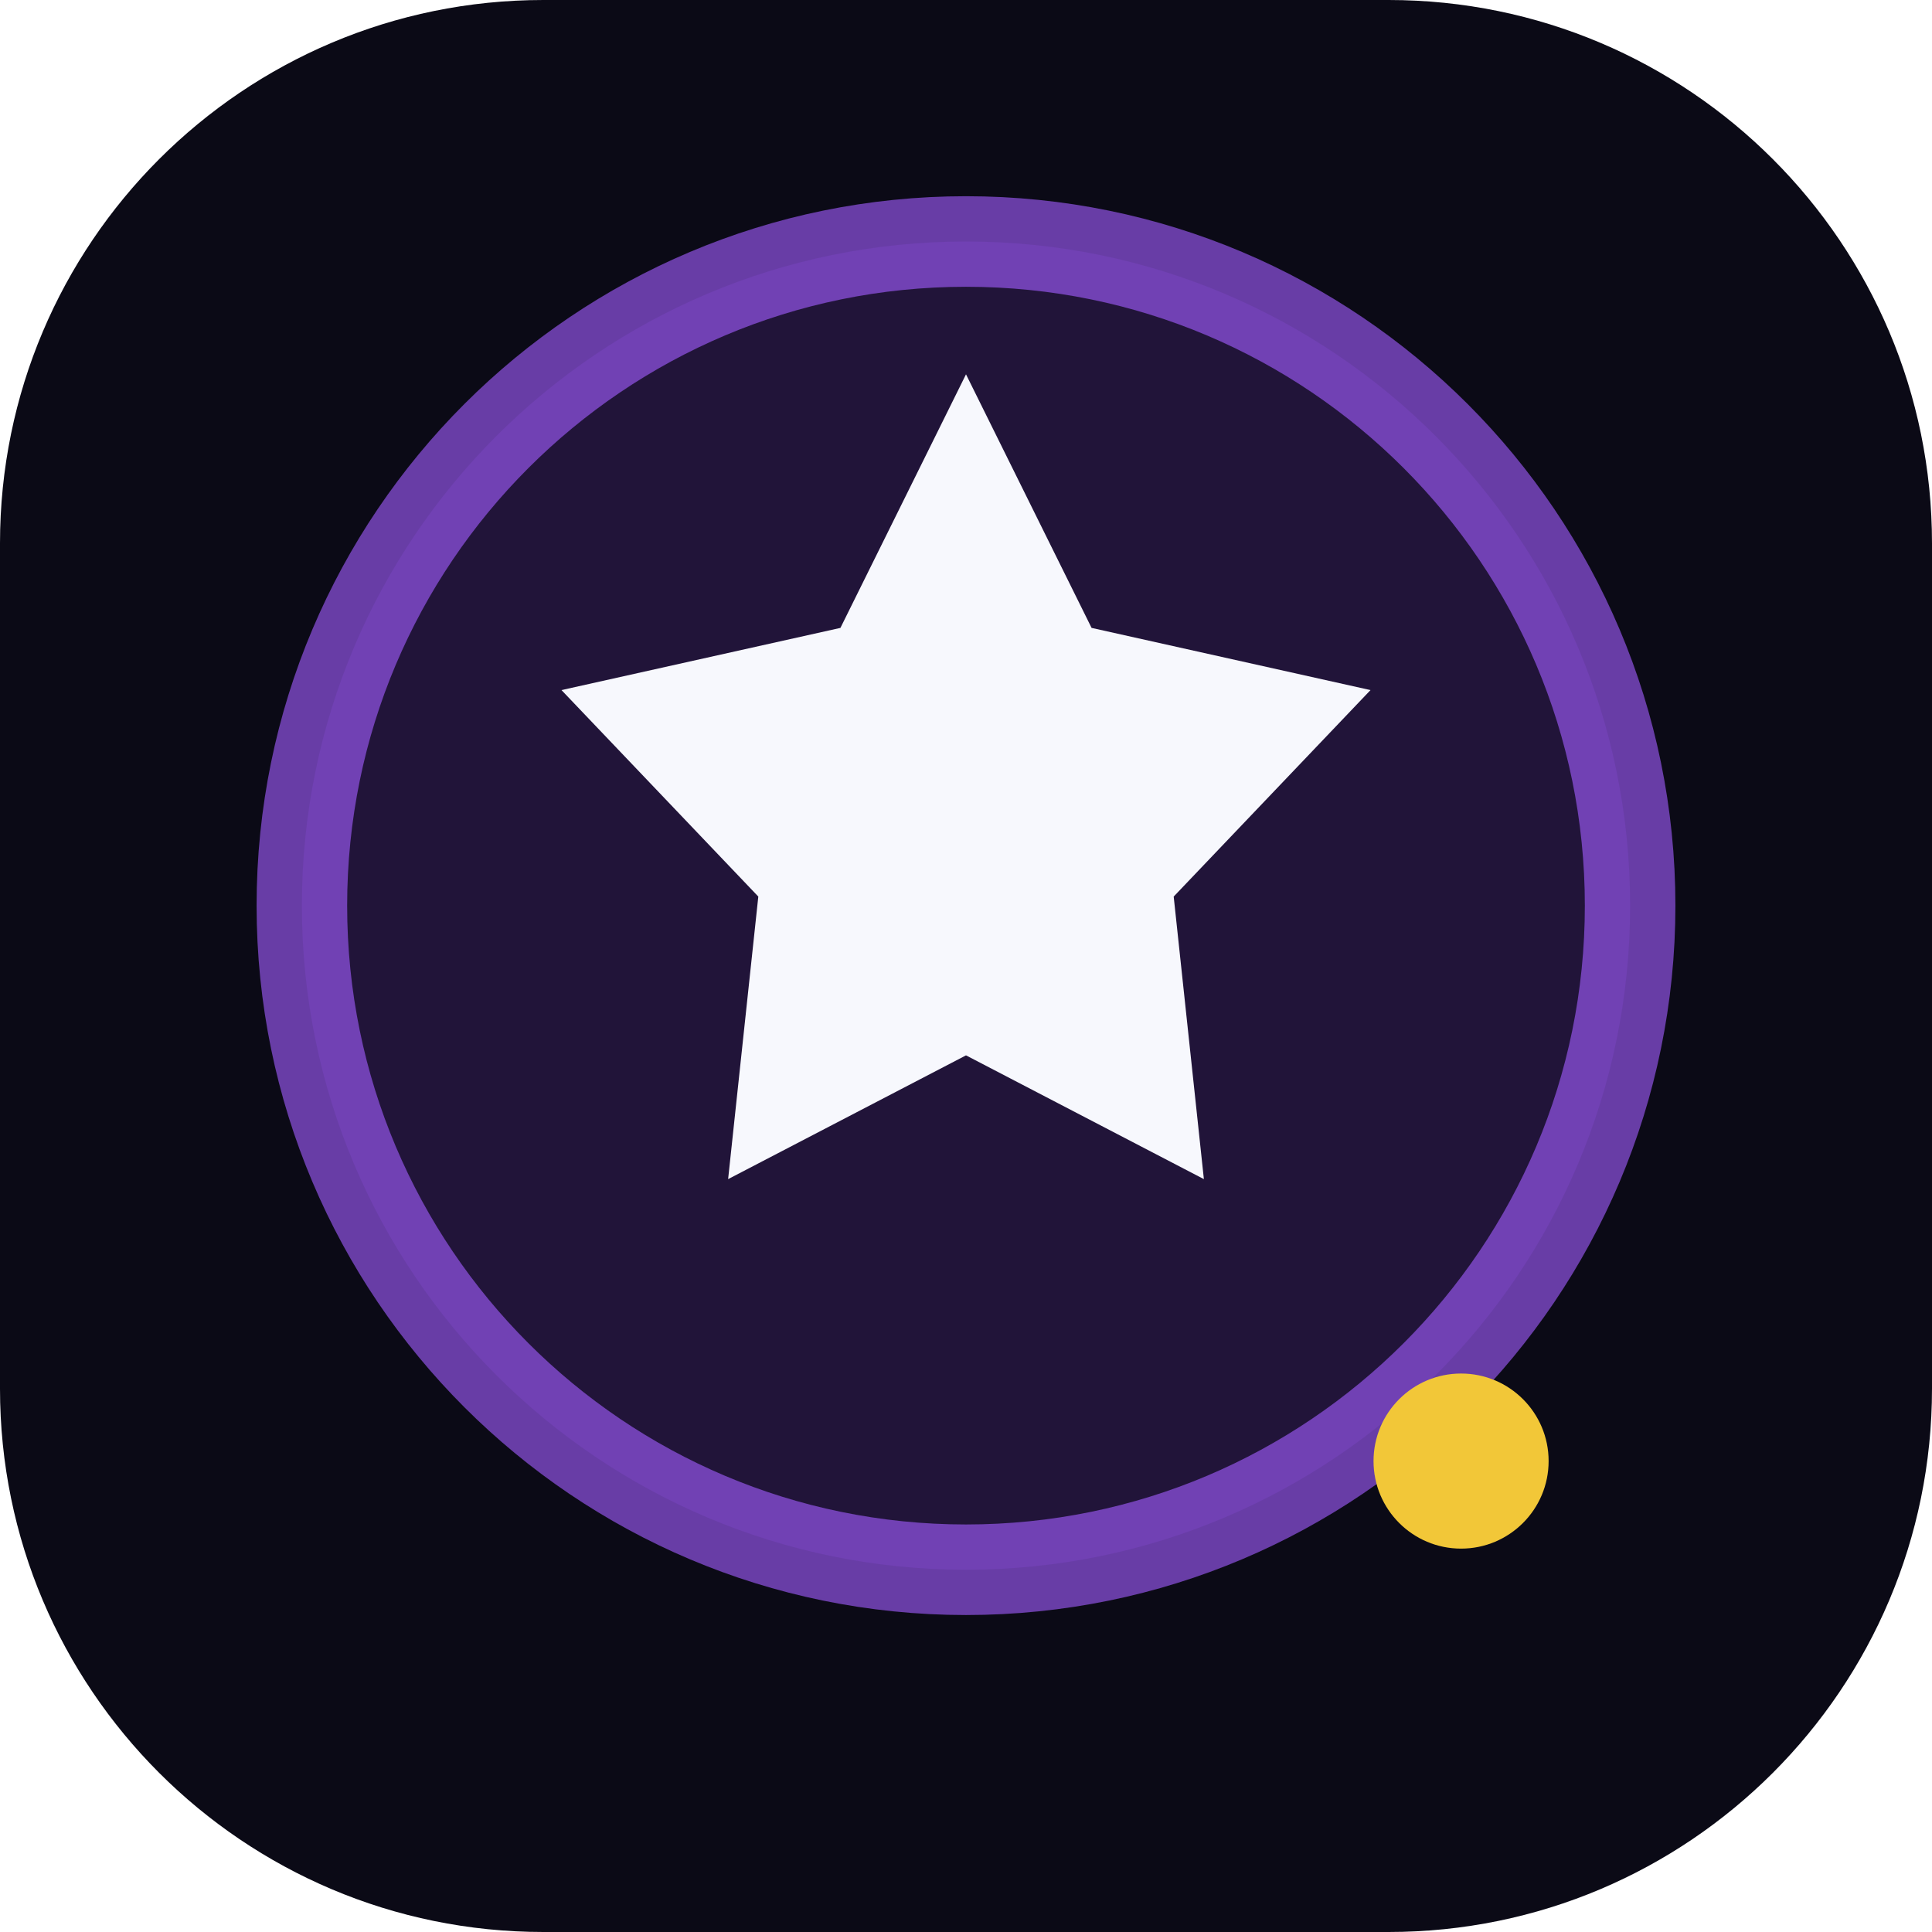
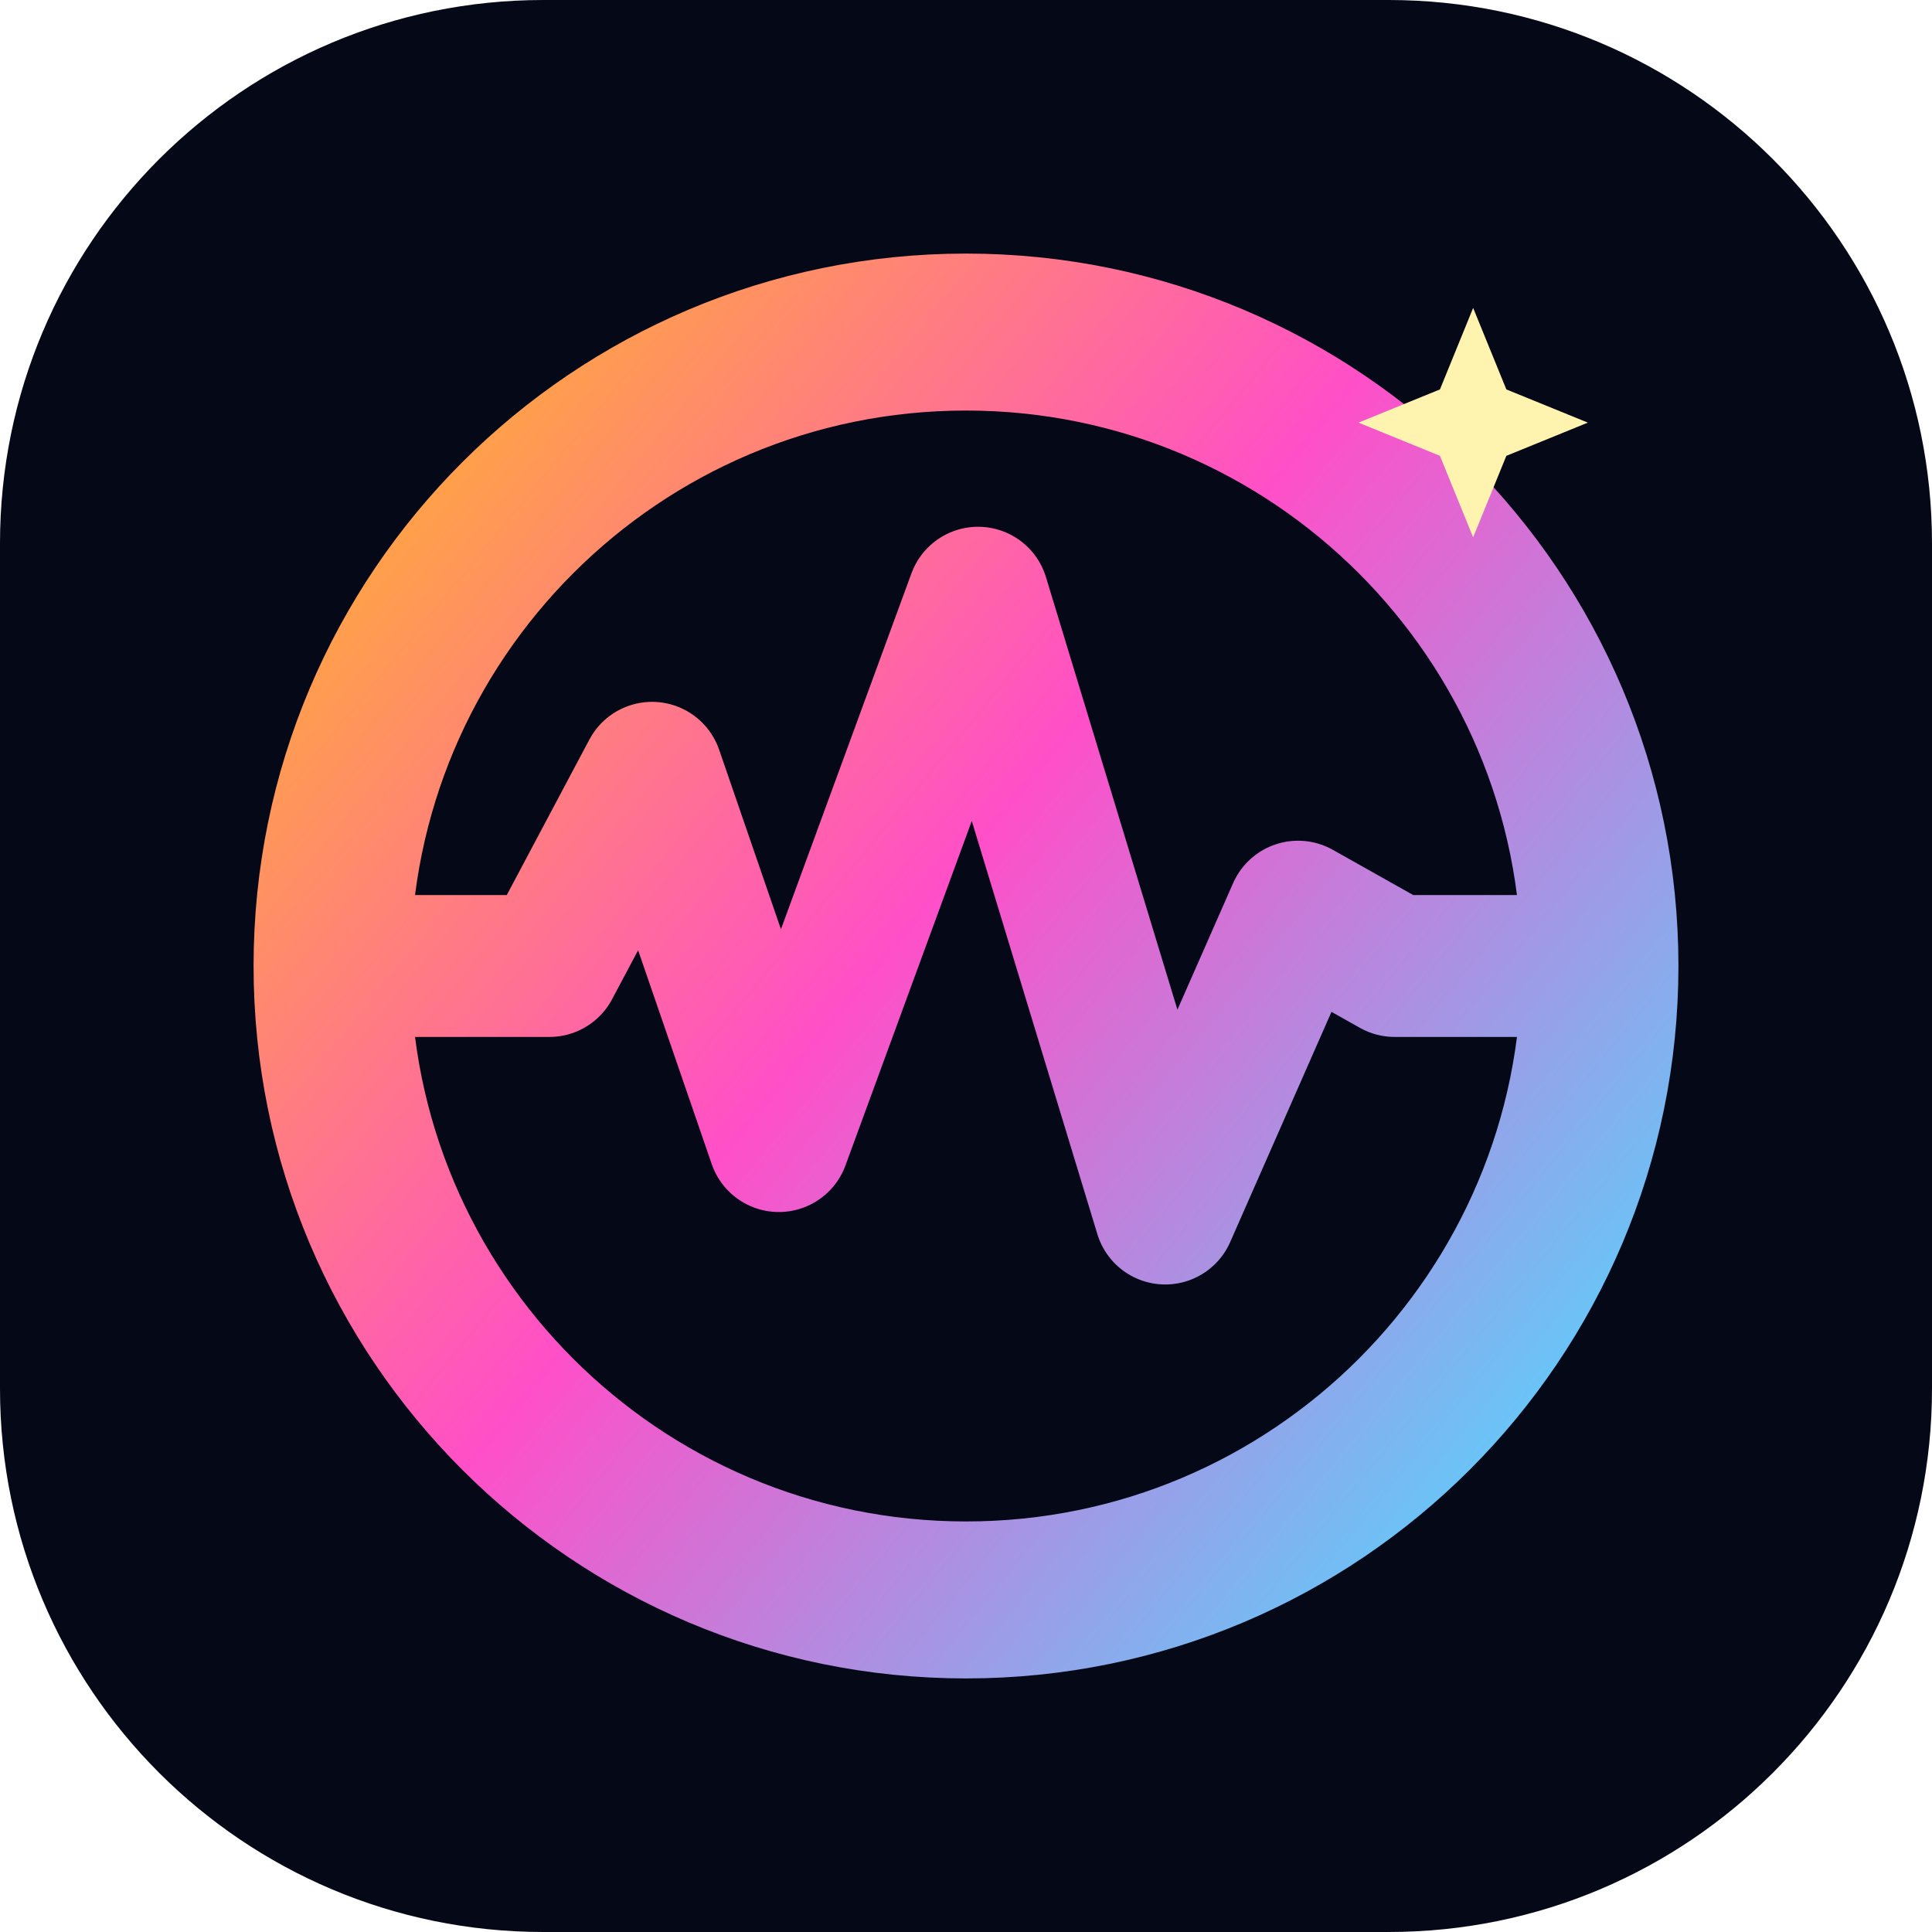
<svg xmlns="http://www.w3.org/2000/svg" viewBox="0 0 32 32" fill="none">
-   <rect width="32" height="32" rx="9" fill="#0b0a16" />
-   <circle cx="16" cy="15" r="11" fill="#8647d8" fill-opacity=".18" stroke="#a25cff" stroke-opacity=".62" stroke-width="1.5" />
-   <path d="m16 6.2 2.08 4.2 4.62 1.03-3.26 3.42.5 4.68L16 17.48l-3.94 2.05.5-4.68-3.26-3.42 4.62-1.03L16 6.2Z" fill="#f7f8fd" />
-   <circle cx="24.2" cy="24.2" r="1.45" fill="#f2c738" />
+   <defs>
+     <linearGradient id="ring" x1="5" y1="7" x2="27" y2="25" gradientUnits="userSpaceOnUse">
+       <stop stop-color="#FFB22E" />
+       <stop offset=".46" stop-color="#FF4FC8" />
+       <stop offset="1" stop-color="#4FD9FF" />
+     </linearGradient>
+   </defs>
+   <rect width="32" height="32" rx="9" fill="#050816" />
+   <circle cx="16" cy="16" r="10.5" stroke="url(#ring)" stroke-width="2.6" />
+   <path d="M5.7 16h3.4l1.7-3.2 2.1 6.1 3.3-9 3.1 10.2 2.2-5 1.6.9h3.2" stroke="url(#ring)" stroke-width="2.35" stroke-linecap="round" stroke-linejoin="round" />
+   <path d="m24.4 5.1.55 1.35 1.35.55-1.35.55-.55 1.35-.55-1.35L22.5 7l1.35-.55.55-1.35Z" fill="#FFF3B0" />
</svg>
